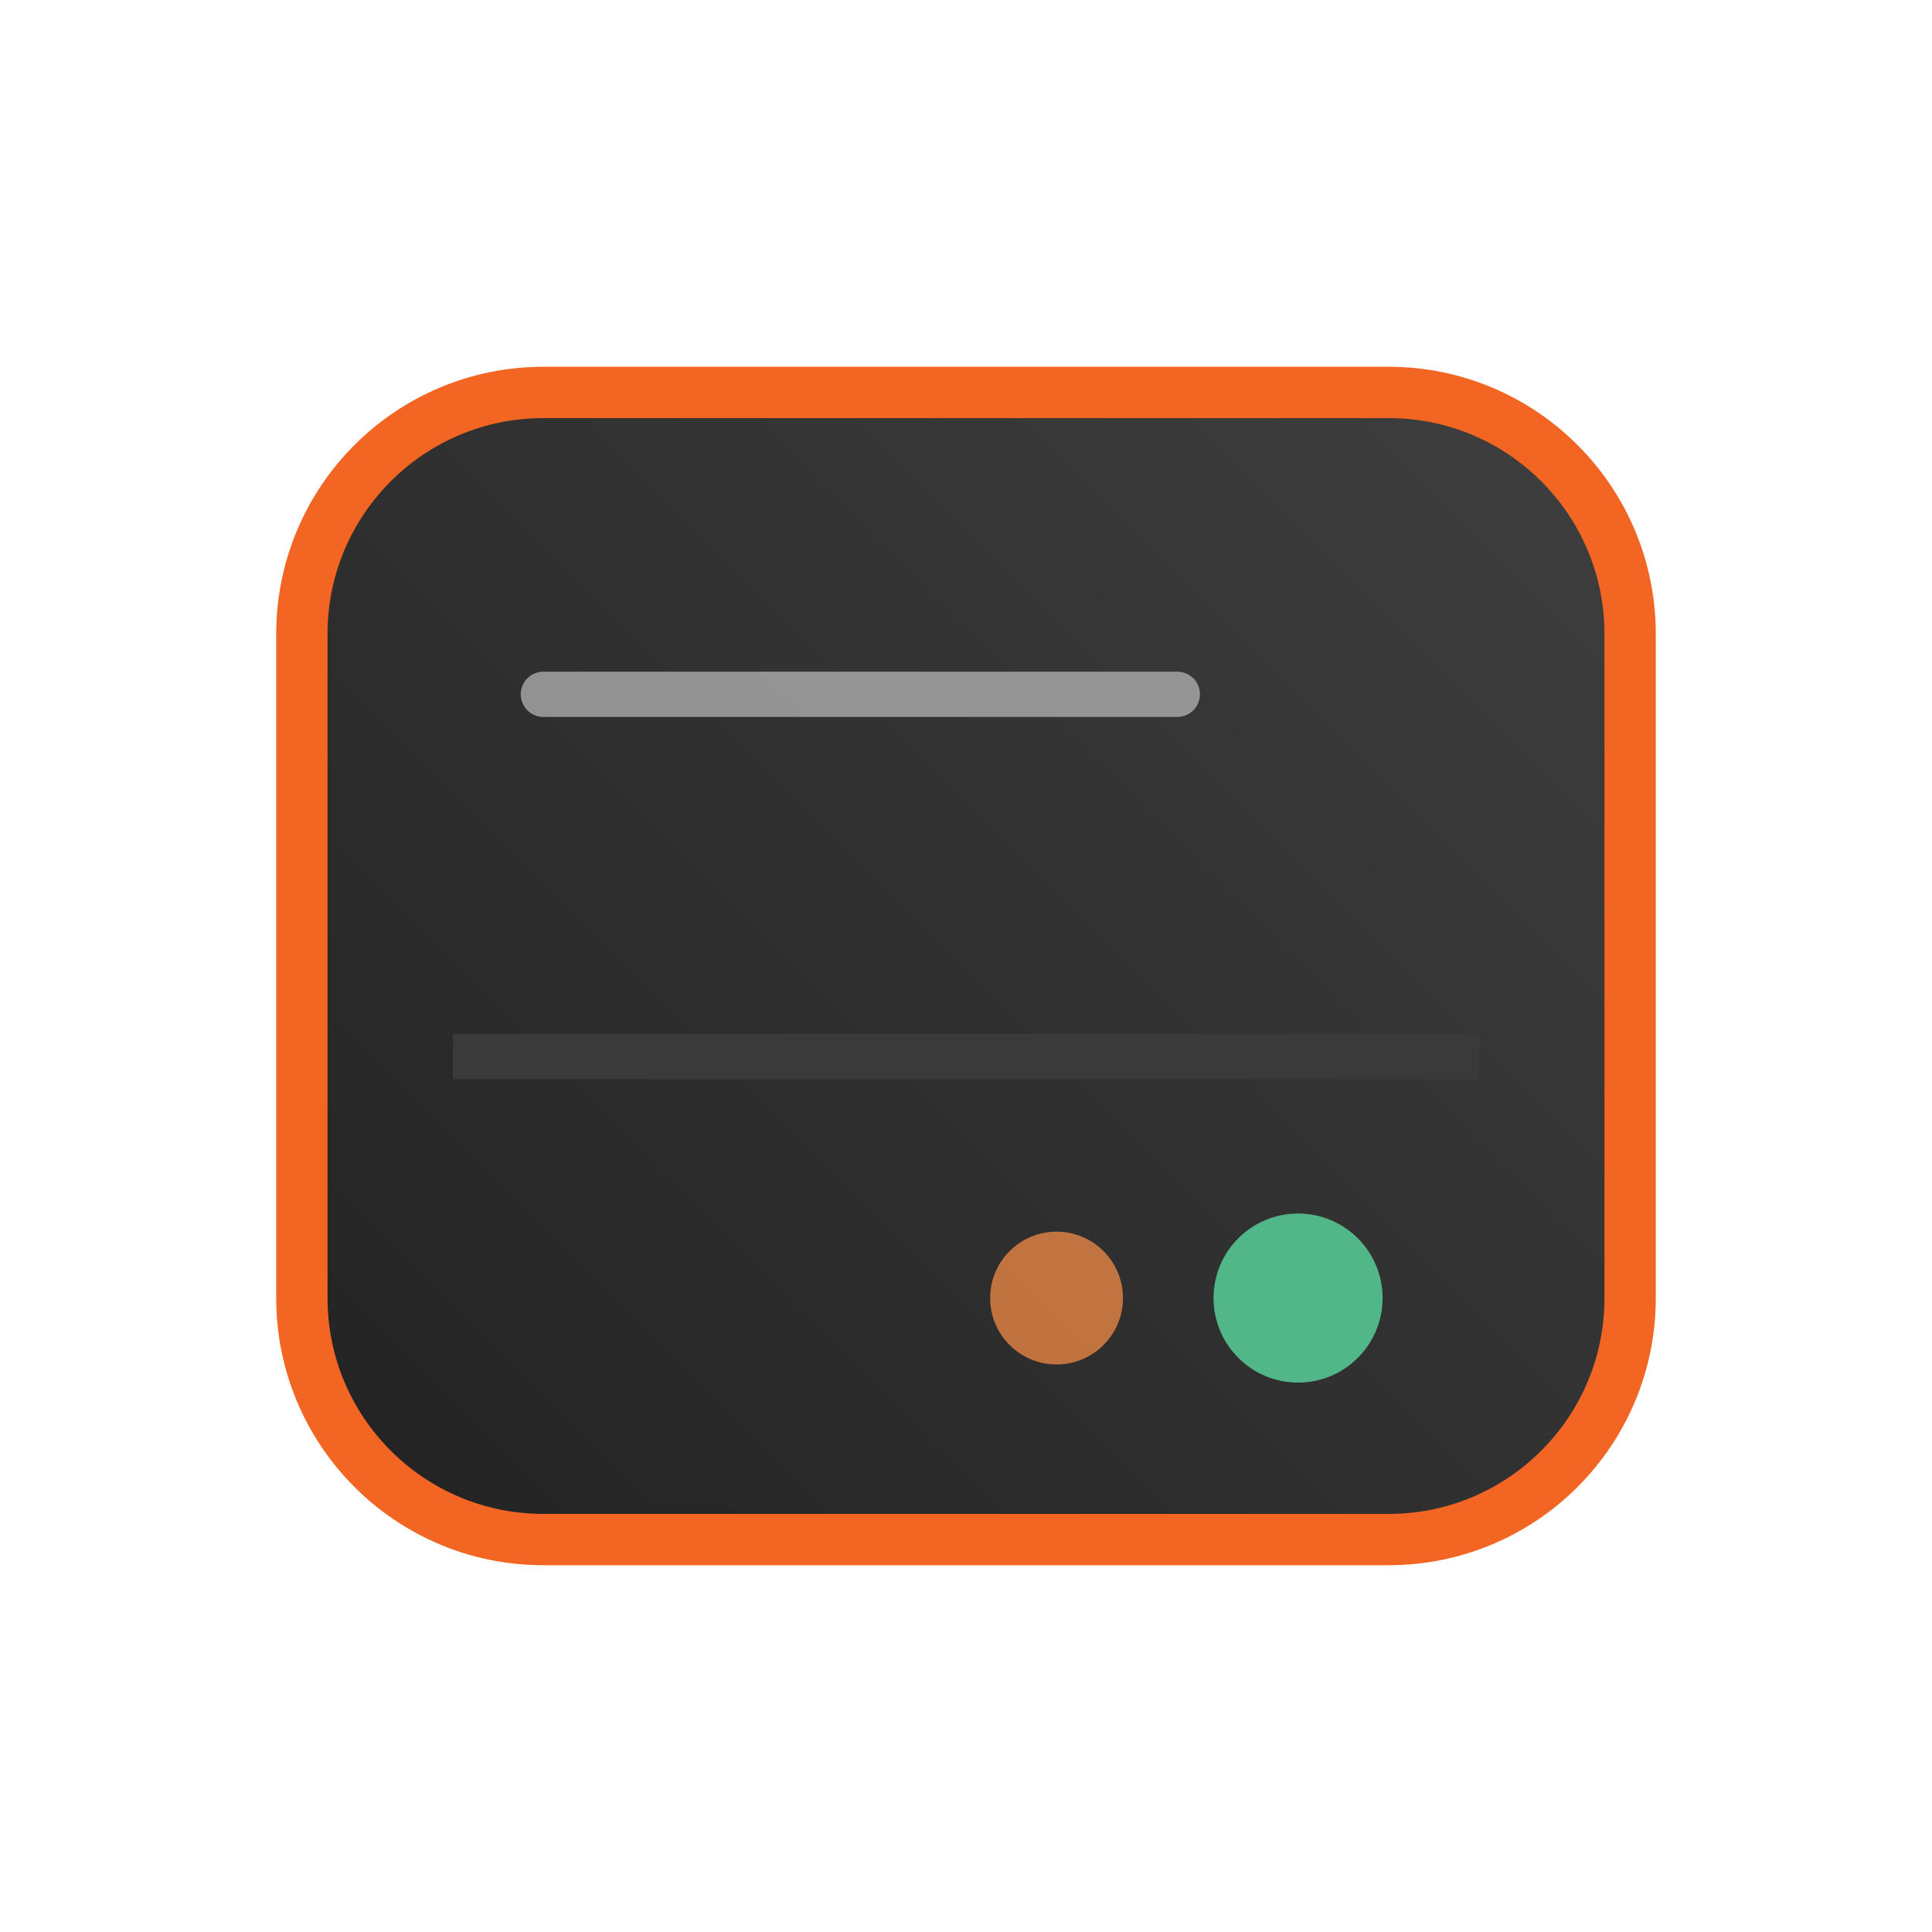
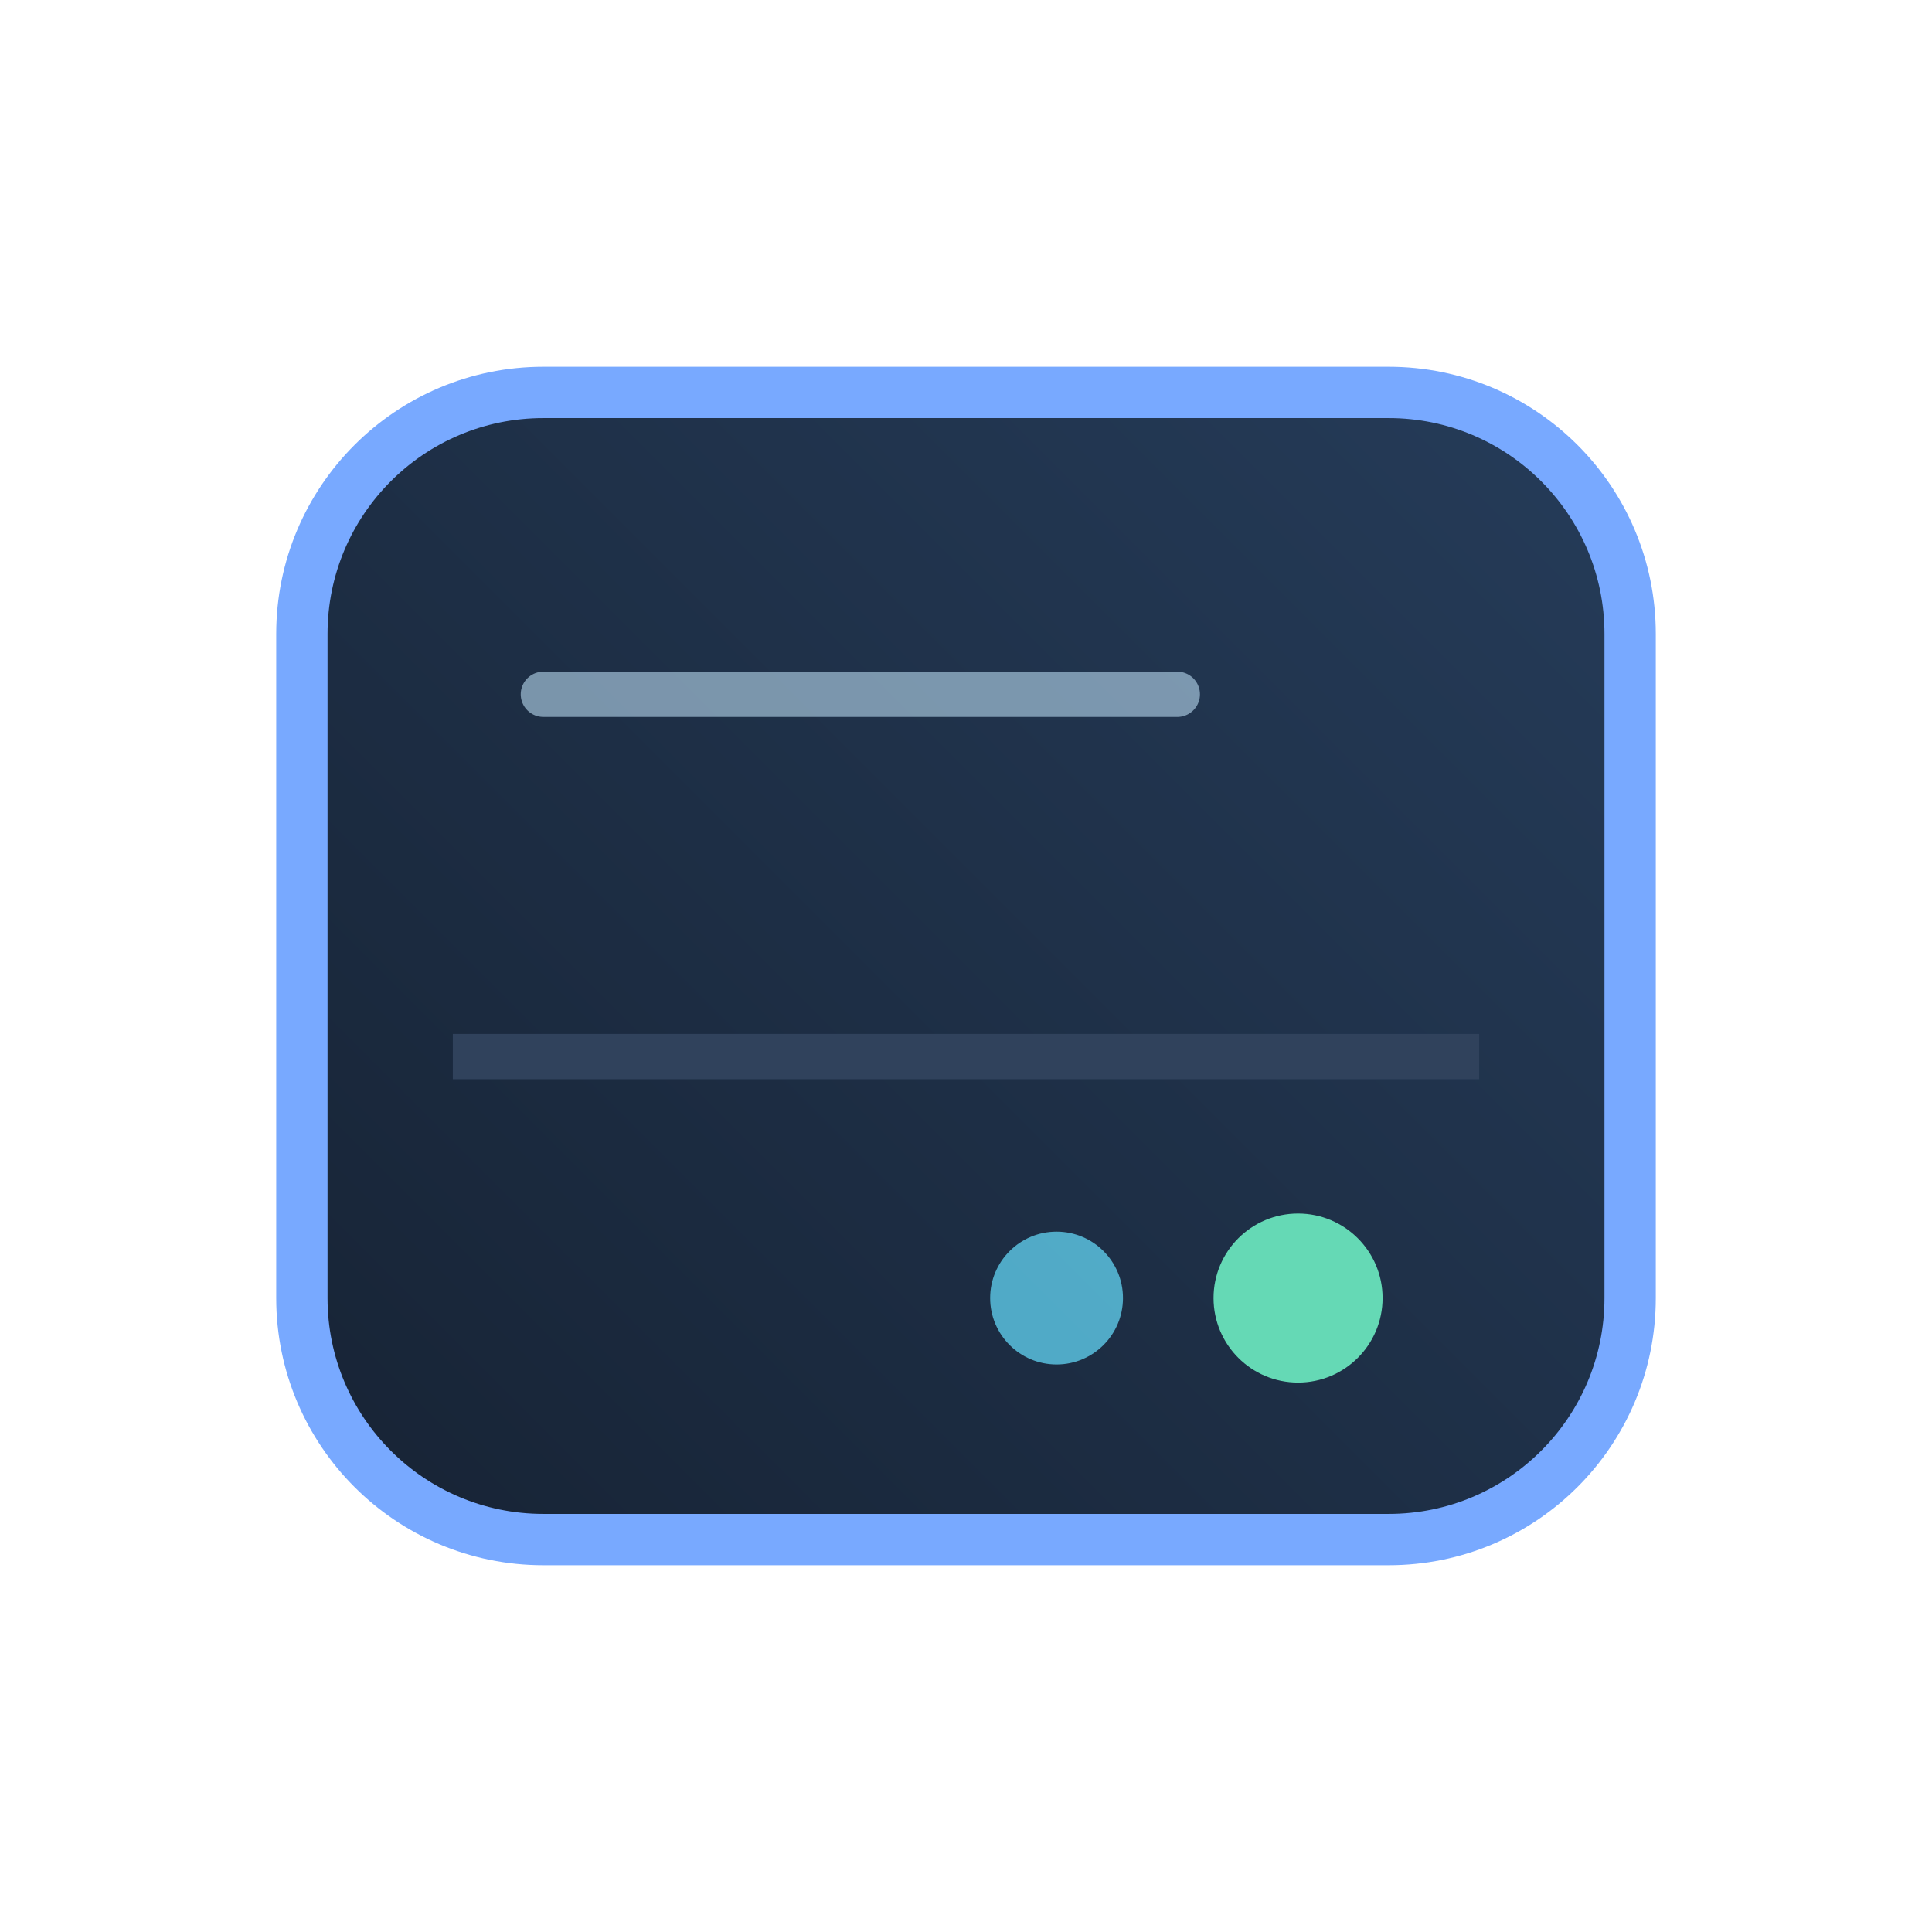
<svg xmlns="http://www.w3.org/2000/svg" width="64" height="64" viewBox="0 0 64 64">
  <defs>
    <linearGradient id="g" x1="8" y1="8" x2="56" y2="56" gradientUnits="userSpaceOnUse">
-       <stop offset="0" stop-color="#F26522" />
-       <stop offset="1" stop-color="#FF9147" />
+       <stop offset="0" stop-color="#78A9FF" />
+       <stop offset="1" stop-color="#66E0FF" />
    </linearGradient>
    <linearGradient id="g2" x1="10" y1="54" x2="54" y2="10" gradientUnits="userSpaceOnUse">
-       <stop offset="0" stop-color="#212121" />
-       <stop offset="1" stop-color="#404040" />
+       <stop offset="0" stop-color="#162233" />
+       <stop offset="1" stop-color="#263D5B" />
    </linearGradient>
  </defs>
-   <rect x="10" y="13" width="44" height="38" rx="8" fill="url(#g2)" stroke="#F26522" stroke-width="1.7" />
-   <path d="M15 35h34" stroke="#3A3A3A" stroke-width="1.5" />
-   <circle cx="43" cy="43" r="2.8" fill="#52B788" />
-   <circle cx="35" cy="43" r="2.2" fill="#FF9147" opacity=".7" />
-   <path d="M18 23h21" stroke="#E3E3E3" stroke-width="1.5" opacity=".55" stroke-linecap="round" />
+   <rect x="10" y="13" width="44" height="38" rx="8" fill="url(#g2)" stroke="#78A9FF" stroke-width="1.7" />
+   <path d="M15 35h34" stroke="#30425C" stroke-width="1.5" />
+   <circle cx="43" cy="43" r="2.8" fill="#65D9B5" />
+   <circle cx="35" cy="43" r="2.2" fill="#66E0FF" opacity=".7" />
+   <path d="M18 23h21" stroke="#C7E9FF" stroke-width="1.5" opacity=".55" stroke-linecap="round" />
</svg>
